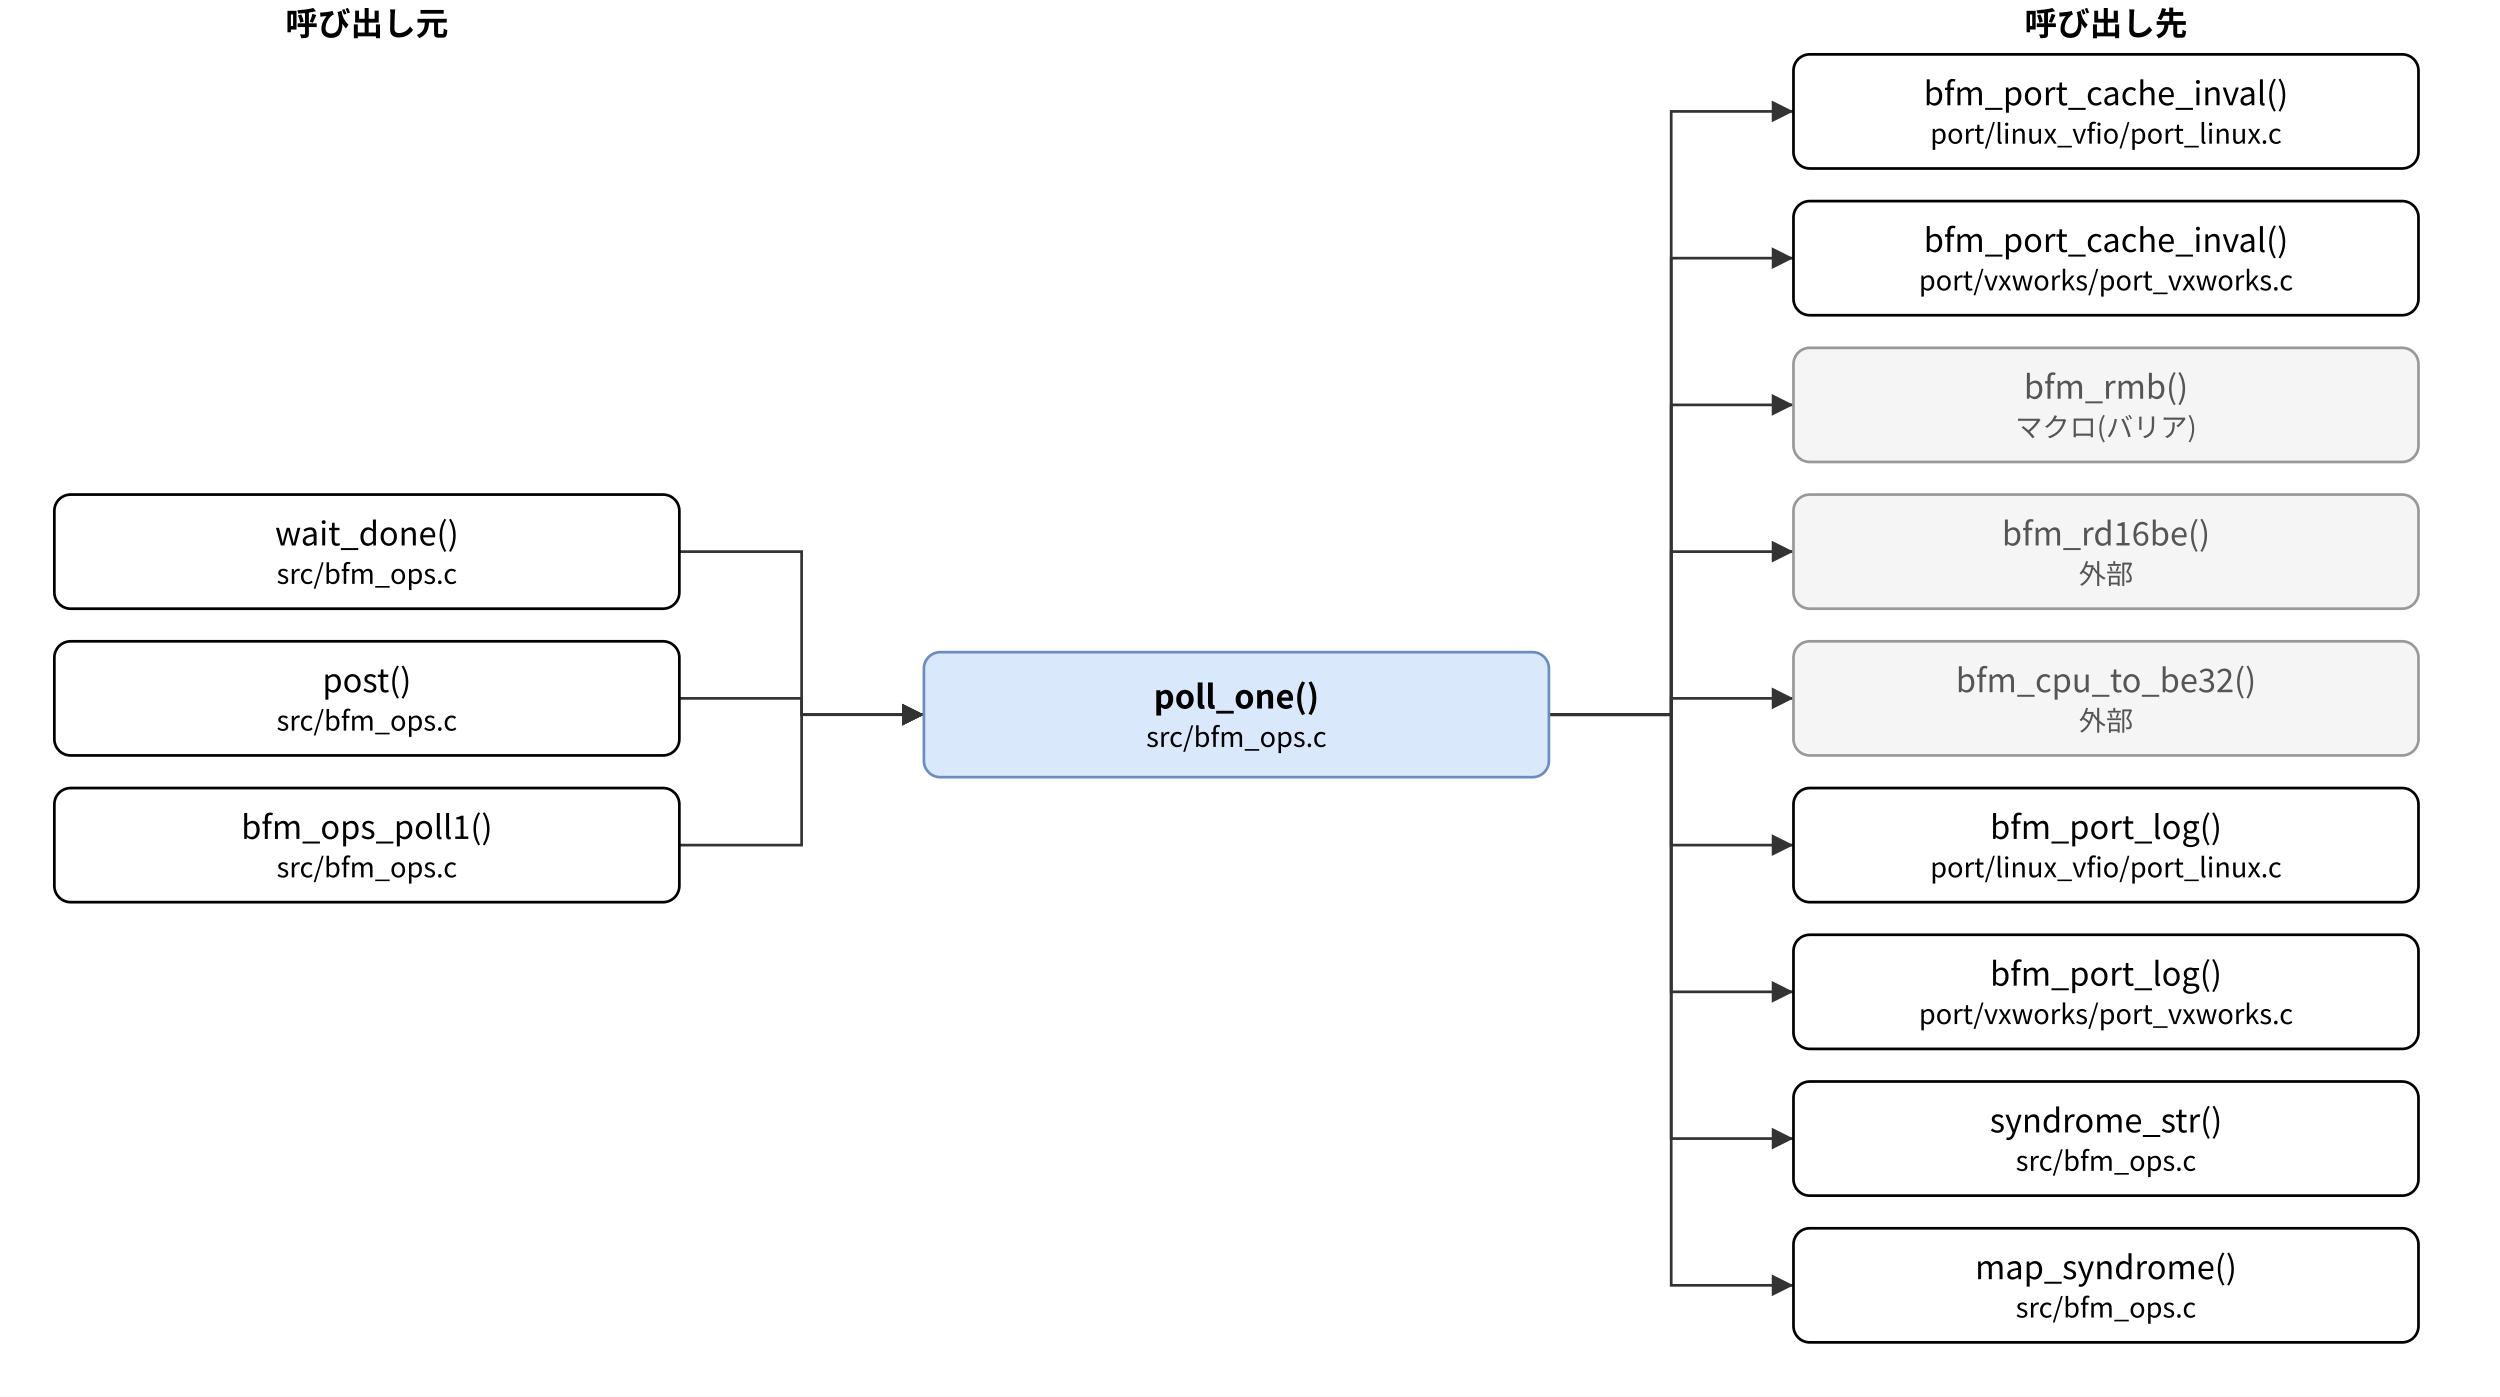
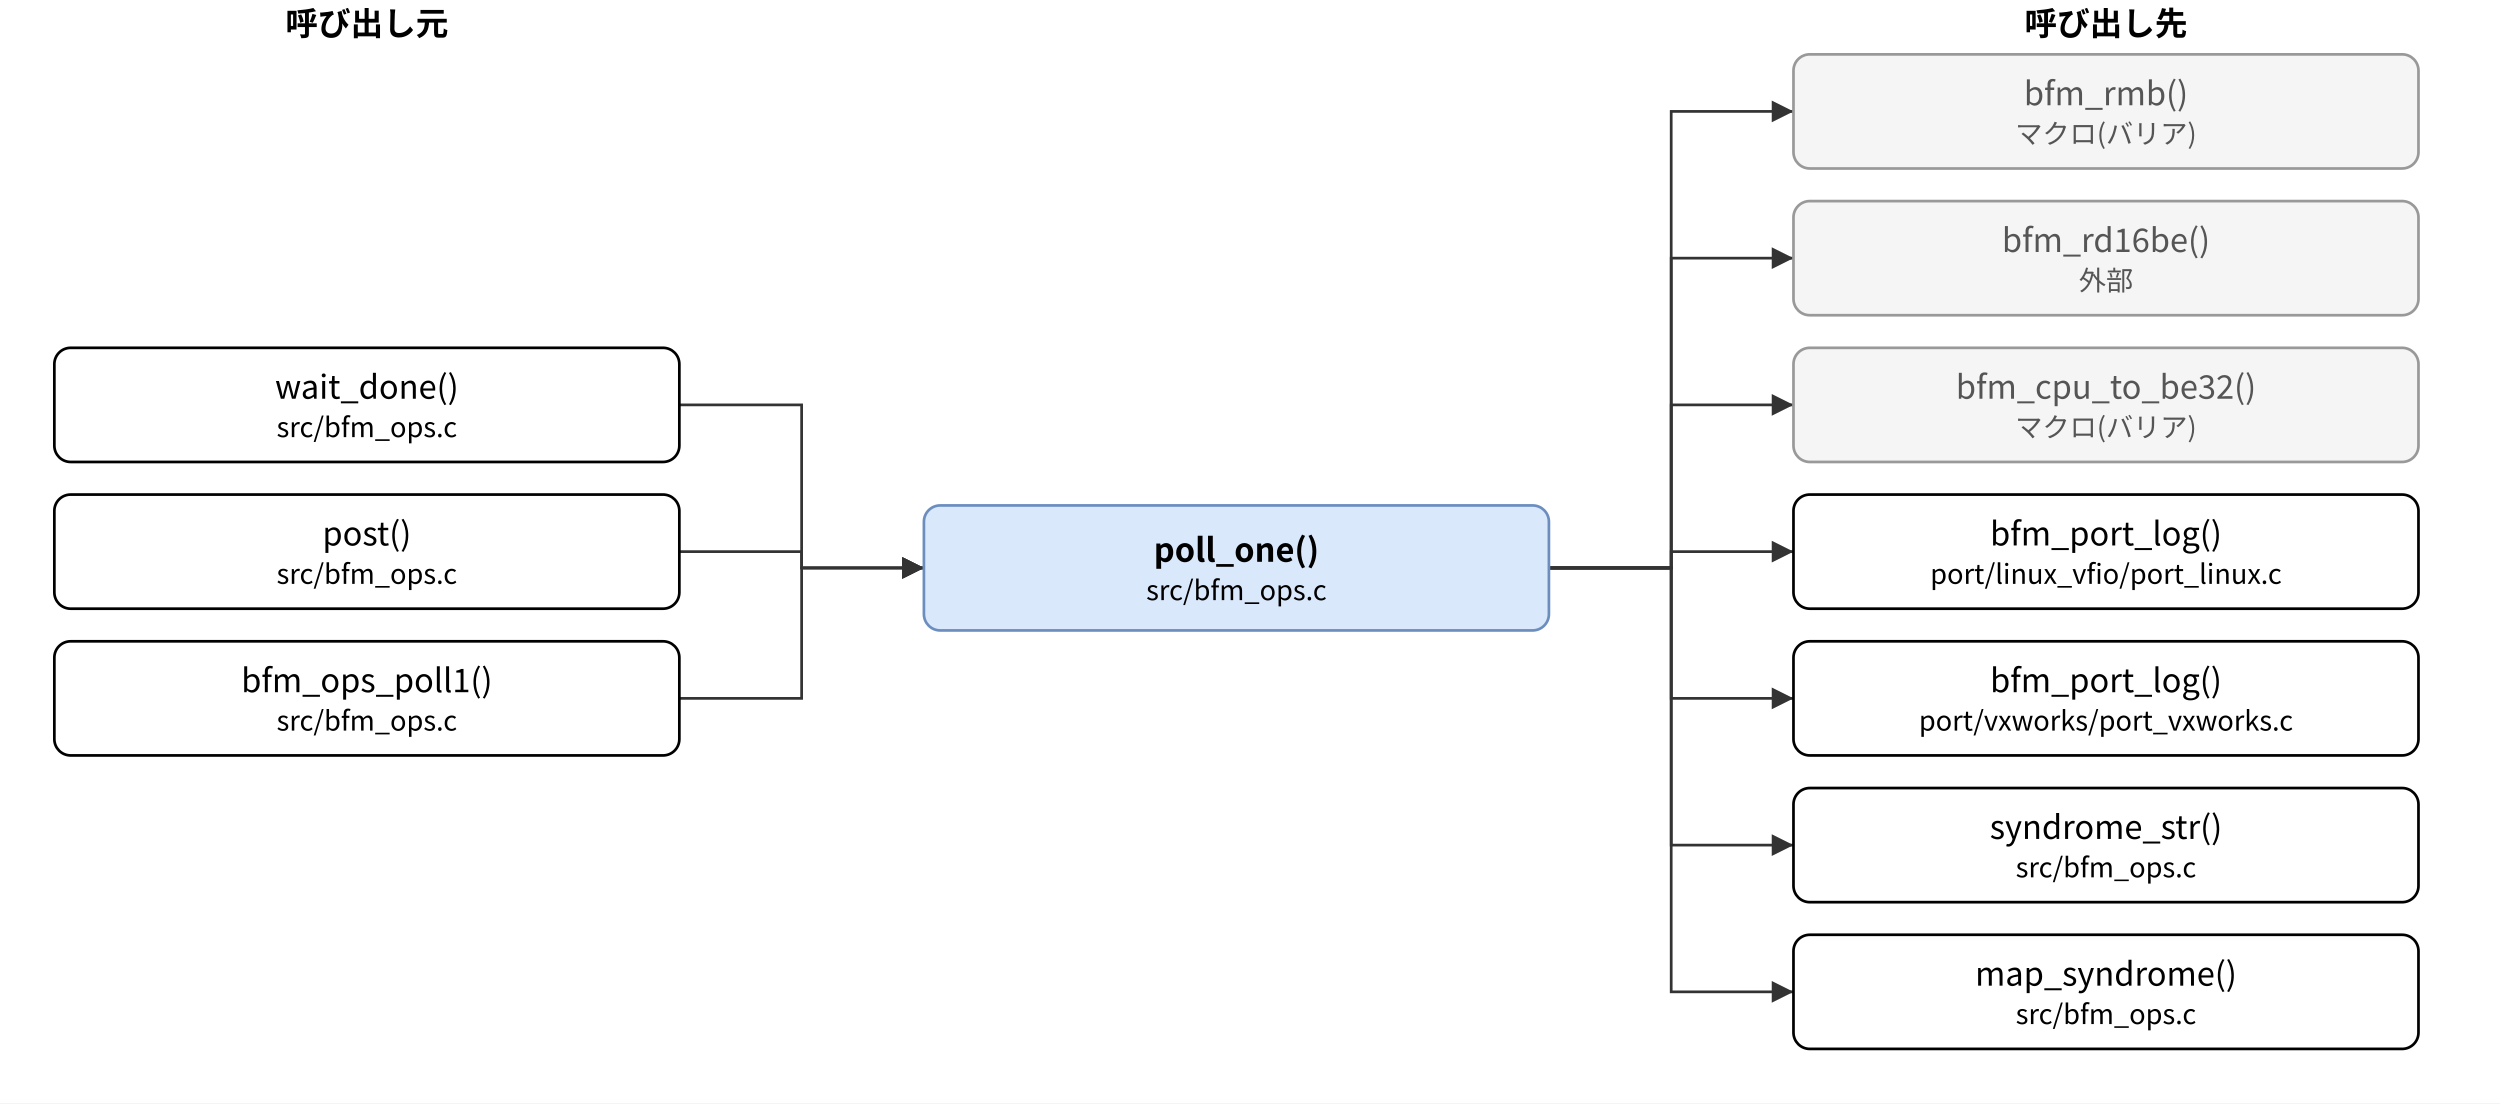
- <svg xmlns="http://www.w3.org/2000/svg" version="1.1" width="920" height="514" viewBox="0 0 920 514" font-family="Noto Sans CJK JP, Meiryo, sans-serif" content="&lt;mxfile host=&quot;bfmem-gen&quot; type=&quot;device&quot;&gt;&lt;diagram id=&quot;fd8b3433dbc958b896e2&quot; name=&quot;poll_one 関係&quot;&gt;&lt;mxGraphModel dx=&quot;800&quot; dy=&quot;600&quot; grid=&quot;0&quot; gridSize=&quot;10&quot; guides=&quot;1&quot; tooltips=&quot;1&quot; connect=&quot;1&quot; arrows=&quot;1&quot; fold=&quot;1&quot; page=&quot;0&quot; pageScale=&quot;1&quot; math=&quot;0&quot; shadow=&quot;0&quot;&gt;&lt;root&gt;&lt;mxCell id=&quot;0&quot;/&gt;&lt;mxCell id=&quot;1&quot; parent=&quot;0&quot;/&gt;&lt;mxCell id=&quot;c&quot; value=&quot;poll_one()&amp;lt;br&amp;gt;&amp;lt;font style=&amp;quot;font-size:10px&amp;quot;&amp;gt;src/bfm_ops.c&amp;lt;/font&amp;gt;&quot; style=&quot;rounded=1;whiteSpace=wrap;html=1;fillColor=#dae8fc;strokeColor=#6c8ebf;fontStyle=1;&quot; vertex=&quot;1&quot; parent=&quot;1&quot;&gt;&lt;mxGeometry x=&quot;340.0&quot; y=&quot;240.0&quot; width=&quot;230.0&quot; height=&quot;46.0&quot; as=&quot;geometry&quot;/&gt;&lt;/mxCell&gt;&lt;mxCell id=&quot;l0&quot; value=&quot;wait_done()&amp;lt;br&amp;gt;&amp;lt;font style=&amp;quot;font-size:10px&amp;quot;&amp;gt;src/bfm_ops.c&amp;lt;/font&amp;gt;&quot; style=&quot;rounded=1;whiteSpace=wrap;html=1;&quot; vertex=&quot;1&quot; parent=&quot;1&quot;&gt;&lt;mxGeometry x=&quot;20.0&quot; y=&quot;182.0&quot; width=&quot;230.0&quot; height=&quot;42.0&quot; as=&quot;geometry&quot;/&gt;&lt;/mxCell&gt;&lt;mxCell id=&quot;l1&quot; value=&quot;post()&amp;lt;br&amp;gt;&amp;lt;font style=&amp;quot;font-size:10px&amp;quot;&amp;gt;src/bfm_ops.c&amp;lt;/font&amp;gt;&quot; style=&quot;rounded=1;whiteSpace=wrap;html=1;&quot; vertex=&quot;1&quot; parent=&quot;1&quot;&gt;&lt;mxGeometry x=&quot;20.0&quot; y=&quot;236.0&quot; width=&quot;230.0&quot; height=&quot;42.0&quot; as=&quot;geometry&quot;/&gt;&lt;/mxCell&gt;&lt;mxCell id=&quot;l2&quot; value=&quot;bfm_ops_poll1()&amp;lt;br&amp;gt;&amp;lt;font style=&amp;quot;font-size:10px&amp;quot;&amp;gt;src/bfm_ops.c&amp;lt;/font&amp;gt;&quot; style=&quot;rounded=1;whiteSpace=wrap;html=1;&quot; vertex=&quot;1&quot; parent=&quot;1&quot;&gt;&lt;mxGeometry x=&quot;20.0&quot; y=&quot;290.0&quot; width=&quot;230.0&quot; height=&quot;42.0&quot; as=&quot;geometry&quot;/&gt;&lt;/mxCell&gt;&lt;mxCell id=&quot;r0&quot; value=&quot;bfm_port_cache_inval()&amp;lt;br&amp;gt;&amp;lt;font style=&amp;quot;font-size:10px&amp;quot;&amp;gt;port/linux_vfio/port_linux.c&amp;lt;/font&amp;gt;&quot; style=&quot;rounded=1;whiteSpace=wrap;html=1;&quot; vertex=&quot;1&quot; parent=&quot;1&quot;&gt;&lt;mxGeometry x=&quot;660.0&quot; y=&quot;20.0&quot; width=&quot;230.0&quot; height=&quot;42.0&quot; as=&quot;geometry&quot;/&gt;&lt;/mxCell&gt;&lt;mxCell id=&quot;r1&quot; value=&quot;bfm_port_cache_inval()&amp;lt;br&amp;gt;&amp;lt;font style=&amp;quot;font-size:10px&amp;quot;&amp;gt;port/vxworks/port_vxworks.c&amp;lt;/font&amp;gt;&quot; style=&quot;rounded=1;whiteSpace=wrap;html=1;&quot; vertex=&quot;1&quot; parent=&quot;1&quot;&gt;&lt;mxGeometry x=&quot;660.0&quot; y=&quot;74.0&quot; width=&quot;230.0&quot; height=&quot;42.0&quot; as=&quot;geometry&quot;/&gt;&lt;/mxCell&gt;&lt;mxCell id=&quot;r2&quot; value=&quot;bfm_rmb()&amp;lt;br&amp;gt;&amp;lt;font style=&amp;quot;font-size:10px&amp;quot;&amp;gt;マクロ(バリア)&amp;lt;/font&amp;gt;&quot; style=&quot;rounded=1;whiteSpace=wrap;html=1;fillColor=#f5f5f5;strokeColor=#999999;fontColor=#555555;&quot; vertex=&quot;1&quot; parent=&quot;1&quot;&gt;&lt;mxGeometry x=&quot;660.0&quot; y=&quot;128.0&quot; width=&quot;230.0&quot; height=&quot;42.0&quot; as=&quot;geometry&quot;/&gt;&lt;/mxCell&gt;&lt;mxCell id=&quot;r3&quot; value=&quot;bfm_rd16be()&amp;lt;br&amp;gt;&amp;lt;font style=&amp;quot;font-size:10px&amp;quot;&amp;gt;外部&amp;lt;/font&amp;gt;&quot; style=&quot;rounded=1;whiteSpace=wrap;html=1;fillColor=#f5f5f5;strokeColor=#999999;fontColor=#555555;&quot; vertex=&quot;1&quot; parent=&quot;1&quot;&gt;&lt;mxGeometry x=&quot;660.0&quot; y=&quot;182.0&quot; width=&quot;230.0&quot; height=&quot;42.0&quot; as=&quot;geometry&quot;/&gt;&lt;/mxCell&gt;&lt;mxCell id=&quot;r4&quot; value=&quot;bfm_cpu_to_be32()&amp;lt;br&amp;gt;&amp;lt;font style=&amp;quot;font-size:10px&amp;quot;&amp;gt;外部&amp;lt;/font&amp;gt;&quot; style=&quot;rounded=1;whiteSpace=wrap;html=1;fillColor=#f5f5f5;strokeColor=#999999;fontColor=#555555;&quot; vertex=&quot;1&quot; parent=&quot;1&quot;&gt;&lt;mxGeometry x=&quot;660.0&quot; y=&quot;236.0&quot; width=&quot;230.0&quot; height=&quot;42.0&quot; as=&quot;geometry&quot;/&gt;&lt;/mxCell&gt;&lt;mxCell id=&quot;r5&quot; value=&quot;bfm_port_log()&amp;lt;br&amp;gt;&amp;lt;font style=&amp;quot;font-size:10px&amp;quot;&amp;gt;port/linux_vfio/port_linux.c&amp;lt;/font&amp;gt;&quot; style=&quot;rounded=1;whiteSpace=wrap;html=1;&quot; vertex=&quot;1&quot; parent=&quot;1&quot;&gt;&lt;mxGeometry x=&quot;660.0&quot; y=&quot;290.0&quot; width=&quot;230.0&quot; height=&quot;42.0&quot; as=&quot;geometry&quot;/&gt;&lt;/mxCell&gt;&lt;mxCell id=&quot;r6&quot; value=&quot;bfm_port_log()&amp;lt;br&amp;gt;&amp;lt;font style=&amp;quot;font-size:10px&amp;quot;&amp;gt;port/vxworks/port_vxworks.c&amp;lt;/font&amp;gt;&quot; style=&quot;rounded=1;whiteSpace=wrap;html=1;&quot; vertex=&quot;1&quot; parent=&quot;1&quot;&gt;&lt;mxGeometry x=&quot;660.0&quot; y=&quot;344.0&quot; width=&quot;230.0&quot; height=&quot;42.0&quot; as=&quot;geometry&quot;/&gt;&lt;/mxCell&gt;&lt;mxCell id=&quot;r7&quot; value=&quot;syndrome_str()&amp;lt;br&amp;gt;&amp;lt;font style=&amp;quot;font-size:10px&amp;quot;&amp;gt;src/bfm_ops.c&amp;lt;/font&amp;gt;&quot; style=&quot;rounded=1;whiteSpace=wrap;html=1;&quot; vertex=&quot;1&quot; parent=&quot;1&quot;&gt;&lt;mxGeometry x=&quot;660.0&quot; y=&quot;398.0&quot; width=&quot;230.0&quot; height=&quot;42.0&quot; as=&quot;geometry&quot;/&gt;&lt;/mxCell&gt;&lt;mxCell id=&quot;r8&quot; value=&quot;map_syndrome()&amp;lt;br&amp;gt;&amp;lt;font style=&amp;quot;font-size:10px&amp;quot;&amp;gt;src/bfm_ops.c&amp;lt;/font&amp;gt;&quot; style=&quot;rounded=1;whiteSpace=wrap;html=1;&quot; vertex=&quot;1&quot; parent=&quot;1&quot;&gt;&lt;mxGeometry x=&quot;660.0&quot; y=&quot;452.0&quot; width=&quot;230.0&quot; height=&quot;42.0&quot; as=&quot;geometry&quot;/&gt;&lt;/mxCell&gt;&lt;mxCell id=&quot;e0&quot; value=&quot;&quot; style=&quot;edgeStyle=none;html=1;rounded=0;endArrow=block;endFill=1;exitX=1;exitY=0.5;exitDx=0;exitDy=0;exitPerimeter=0;entryX=0;entryY=0.5;entryDx=0;entryDy=0;entryPerimeter=0;&quot; edge=&quot;1&quot; parent=&quot;1&quot; source=&quot;l0&quot; target=&quot;c&quot;&gt;&lt;mxGeometry relative=&quot;1&quot; as=&quot;geometry&quot;&gt;&lt;Array as=&quot;points&quot;&gt;&lt;mxPoint x=&quot;295.0&quot; y=&quot;203.0&quot;/&gt;&lt;mxPoint x=&quot;295.0&quot; y=&quot;263.0&quot;/&gt;&lt;/Array&gt;&lt;/mxGeometry&gt;&lt;/mxCell&gt;&lt;mxCell id=&quot;e1&quot; value=&quot;&quot; style=&quot;edgeStyle=none;html=1;rounded=0;endArrow=block;endFill=1;exitX=1;exitY=0.5;exitDx=0;exitDy=0;exitPerimeter=0;entryX=0;entryY=0.5;entryDx=0;entryDy=0;entryPerimeter=0;&quot; edge=&quot;1&quot; parent=&quot;1&quot; source=&quot;l1&quot; target=&quot;c&quot;&gt;&lt;mxGeometry relative=&quot;1&quot; as=&quot;geometry&quot;&gt;&lt;Array as=&quot;points&quot;&gt;&lt;mxPoint x=&quot;295.0&quot; y=&quot;257.0&quot;/&gt;&lt;mxPoint x=&quot;295.0&quot; y=&quot;263.0&quot;/&gt;&lt;/Array&gt;&lt;/mxGeometry&gt;&lt;/mxCell&gt;&lt;mxCell id=&quot;e2&quot; value=&quot;&quot; style=&quot;edgeStyle=none;html=1;rounded=0;endArrow=block;endFill=1;exitX=1;exitY=0.5;exitDx=0;exitDy=0;exitPerimeter=0;entryX=0;entryY=0.5;entryDx=0;entryDy=0;entryPerimeter=0;&quot; edge=&quot;1&quot; parent=&quot;1&quot; source=&quot;l2&quot; target=&quot;c&quot;&gt;&lt;mxGeometry relative=&quot;1&quot; as=&quot;geometry&quot;&gt;&lt;Array as=&quot;points&quot;&gt;&lt;mxPoint x=&quot;295.0&quot; y=&quot;311.0&quot;/&gt;&lt;mxPoint x=&quot;295.0&quot; y=&quot;263.0&quot;/&gt;&lt;/Array&gt;&lt;/mxGeometry&gt;&lt;/mxCell&gt;&lt;mxCell id=&quot;e3&quot; value=&quot;&quot; style=&quot;edgeStyle=none;html=1;rounded=0;endArrow=block;endFill=1;exitX=1;exitY=0.5;exitDx=0;exitDy=0;exitPerimeter=0;entryX=0;entryY=0.5;entryDx=0;entryDy=0;entryPerimeter=0;&quot; edge=&quot;1&quot; parent=&quot;1&quot; source=&quot;c&quot; target=&quot;r0&quot;&gt;&lt;mxGeometry relative=&quot;1&quot; as=&quot;geometry&quot;&gt;&lt;Array as=&quot;points&quot;&gt;&lt;mxPoint x=&quot;615.0&quot; y=&quot;263.0&quot;/&gt;&lt;mxPoint x=&quot;615.0&quot; y=&quot;41.0&quot;/&gt;&lt;/Array&gt;&lt;/mxGeometry&gt;&lt;/mxCell&gt;&lt;mxCell id=&quot;e4&quot; value=&quot;&quot; style=&quot;edgeStyle=none;html=1;rounded=0;endArrow=block;endFill=1;exitX=1;exitY=0.5;exitDx=0;exitDy=0;exitPerimeter=0;entryX=0;entryY=0.5;entryDx=0;entryDy=0;entryPerimeter=0;&quot; edge=&quot;1&quot; parent=&quot;1&quot; source=&quot;c&quot; target=&quot;r1&quot;&gt;&lt;mxGeometry relative=&quot;1&quot; as=&quot;geometry&quot;&gt;&lt;Array as=&quot;points&quot;&gt;&lt;mxPoint x=&quot;615.0&quot; y=&quot;263.0&quot;/&gt;&lt;mxPoint x=&quot;615.0&quot; y=&quot;95.0&quot;/&gt;&lt;/Array&gt;&lt;/mxGeometry&gt;&lt;/mxCell&gt;&lt;mxCell id=&quot;e5&quot; value=&quot;&quot; style=&quot;edgeStyle=none;html=1;rounded=0;endArrow=block;endFill=1;exitX=1;exitY=0.5;exitDx=0;exitDy=0;exitPerimeter=0;entryX=0;entryY=0.5;entryDx=0;entryDy=0;entryPerimeter=0;&quot; edge=&quot;1&quot; parent=&quot;1&quot; source=&quot;c&quot; target=&quot;r2&quot;&gt;&lt;mxGeometry relative=&quot;1&quot; as=&quot;geometry&quot;&gt;&lt;Array as=&quot;points&quot;&gt;&lt;mxPoint x=&quot;615.0&quot; y=&quot;263.0&quot;/&gt;&lt;mxPoint x=&quot;615.0&quot; y=&quot;149.0&quot;/&gt;&lt;/Array&gt;&lt;/mxGeometry&gt;&lt;/mxCell&gt;&lt;mxCell id=&quot;e6&quot; value=&quot;&quot; style=&quot;edgeStyle=none;html=1;rounded=0;endArrow=block;endFill=1;exitX=1;exitY=0.5;exitDx=0;exitDy=0;exitPerimeter=0;entryX=0;entryY=0.5;entryDx=0;entryDy=0;entryPerimeter=0;&quot; edge=&quot;1&quot; parent=&quot;1&quot; source=&quot;c&quot; target=&quot;r3&quot;&gt;&lt;mxGeometry relative=&quot;1&quot; as=&quot;geometry&quot;&gt;&lt;Array as=&quot;points&quot;&gt;&lt;mxPoint x=&quot;615.0&quot; y=&quot;263.0&quot;/&gt;&lt;mxPoint x=&quot;615.0&quot; y=&quot;203.0&quot;/&gt;&lt;/Array&gt;&lt;/mxGeometry&gt;&lt;/mxCell&gt;&lt;mxCell id=&quot;e7&quot; value=&quot;&quot; style=&quot;edgeStyle=none;html=1;rounded=0;endArrow=block;endFill=1;exitX=1;exitY=0.5;exitDx=0;exitDy=0;exitPerimeter=0;entryX=0;entryY=0.5;entryDx=0;entryDy=0;entryPerimeter=0;&quot; edge=&quot;1&quot; parent=&quot;1&quot; source=&quot;c&quot; target=&quot;r4&quot;&gt;&lt;mxGeometry relative=&quot;1&quot; as=&quot;geometry&quot;&gt;&lt;Array as=&quot;points&quot;&gt;&lt;mxPoint x=&quot;615.0&quot; y=&quot;263.0&quot;/&gt;&lt;mxPoint x=&quot;615.0&quot; y=&quot;257.0&quot;/&gt;&lt;/Array&gt;&lt;/mxGeometry&gt;&lt;/mxCell&gt;&lt;mxCell id=&quot;e8&quot; value=&quot;&quot; style=&quot;edgeStyle=none;html=1;rounded=0;endArrow=block;endFill=1;exitX=1;exitY=0.5;exitDx=0;exitDy=0;exitPerimeter=0;entryX=0;entryY=0.5;entryDx=0;entryDy=0;entryPerimeter=0;&quot; edge=&quot;1&quot; parent=&quot;1&quot; source=&quot;c&quot; target=&quot;r5&quot;&gt;&lt;mxGeometry relative=&quot;1&quot; as=&quot;geometry&quot;&gt;&lt;Array as=&quot;points&quot;&gt;&lt;mxPoint x=&quot;615.0&quot; y=&quot;263.0&quot;/&gt;&lt;mxPoint x=&quot;615.0&quot; y=&quot;311.0&quot;/&gt;&lt;/Array&gt;&lt;/mxGeometry&gt;&lt;/mxCell&gt;&lt;mxCell id=&quot;e9&quot; value=&quot;&quot; style=&quot;edgeStyle=none;html=1;rounded=0;endArrow=block;endFill=1;exitX=1;exitY=0.5;exitDx=0;exitDy=0;exitPerimeter=0;entryX=0;entryY=0.5;entryDx=0;entryDy=0;entryPerimeter=0;&quot; edge=&quot;1&quot; parent=&quot;1&quot; source=&quot;c&quot; target=&quot;r6&quot;&gt;&lt;mxGeometry relative=&quot;1&quot; as=&quot;geometry&quot;&gt;&lt;Array as=&quot;points&quot;&gt;&lt;mxPoint x=&quot;615.0&quot; y=&quot;263.0&quot;/&gt;&lt;mxPoint x=&quot;615.0&quot; y=&quot;365.0&quot;/&gt;&lt;/Array&gt;&lt;/mxGeometry&gt;&lt;/mxCell&gt;&lt;mxCell id=&quot;e10&quot; value=&quot;&quot; style=&quot;edgeStyle=none;html=1;rounded=0;endArrow=block;endFill=1;exitX=1;exitY=0.5;exitDx=0;exitDy=0;exitPerimeter=0;entryX=0;entryY=0.5;entryDx=0;entryDy=0;entryPerimeter=0;&quot; edge=&quot;1&quot; parent=&quot;1&quot; source=&quot;c&quot; target=&quot;r7&quot;&gt;&lt;mxGeometry relative=&quot;1&quot; as=&quot;geometry&quot;&gt;&lt;Array as=&quot;points&quot;&gt;&lt;mxPoint x=&quot;615.0&quot; y=&quot;263.0&quot;/&gt;&lt;mxPoint x=&quot;615.0&quot; y=&quot;419.0&quot;/&gt;&lt;/Array&gt;&lt;/mxGeometry&gt;&lt;/mxCell&gt;&lt;mxCell id=&quot;e11&quot; value=&quot;&quot; style=&quot;edgeStyle=none;html=1;rounded=0;endArrow=block;endFill=1;exitX=1;exitY=0.5;exitDx=0;exitDy=0;exitPerimeter=0;entryX=0;entryY=0.5;entryDx=0;entryDy=0;entryPerimeter=0;&quot; edge=&quot;1&quot; parent=&quot;1&quot; source=&quot;c&quot; target=&quot;r8&quot;&gt;&lt;mxGeometry relative=&quot;1&quot; as=&quot;geometry&quot;&gt;&lt;Array as=&quot;points&quot;&gt;&lt;mxPoint x=&quot;615.0&quot; y=&quot;263.0&quot;/&gt;&lt;mxPoint x=&quot;615.0&quot; y=&quot;473.0&quot;/&gt;&lt;/Array&gt;&lt;/mxGeometry&gt;&lt;/mxCell&gt;&lt;mxCell id=&quot;h0&quot; value=&quot;呼び出し元&quot; style=&quot;text;html=1;align=center;fontStyle=1;&quot; vertex=&quot;1&quot; parent=&quot;1&quot;&gt;&lt;mxGeometry x=&quot;55.0&quot; y=&quot;0&quot; width=&quot;160&quot; height=&quot;18&quot; as=&quot;geometry&quot;/&gt;&lt;/mxCell&gt;&lt;mxCell id=&quot;h1&quot; value=&quot;呼び出し先&quot; style=&quot;text;html=1;align=center;fontStyle=1;&quot; vertex=&quot;1&quot; parent=&quot;1&quot;&gt;&lt;mxGeometry x=&quot;695.0&quot; y=&quot;0&quot; width=&quot;160&quot; height=&quot;18&quot; as=&quot;geometry&quot;/&gt;&lt;/mxCell&gt;&lt;/root&gt;&lt;/mxGraphModel&gt;&lt;/diagram&gt;&lt;/mxfile&gt;">
+ <svg xmlns="http://www.w3.org/2000/svg" version="1.1" width="920" height="406" viewBox="0 0 920 406" font-family="Noto Sans CJK JP, Meiryo, sans-serif" content="&lt;mxfile host=&quot;bfmem-gen&quot; type=&quot;device&quot;&gt;&lt;diagram id=&quot;fd8b3433dbc958b896e2&quot; name=&quot;poll_one 関係&quot;&gt;&lt;mxGraphModel dx=&quot;800&quot; dy=&quot;600&quot; grid=&quot;0&quot; gridSize=&quot;10&quot; guides=&quot;1&quot; tooltips=&quot;1&quot; connect=&quot;1&quot; arrows=&quot;1&quot; fold=&quot;1&quot; page=&quot;0&quot; pageScale=&quot;1&quot; math=&quot;0&quot; shadow=&quot;0&quot;&gt;&lt;root&gt;&lt;mxCell id=&quot;0&quot;/&gt;&lt;mxCell id=&quot;1&quot; parent=&quot;0&quot;/&gt;&lt;mxCell id=&quot;c&quot; value=&quot;poll_one()&amp;lt;br&amp;gt;&amp;lt;font style=&amp;quot;font-size:10px&amp;quot;&amp;gt;src/bfm_ops.c&amp;lt;/font&amp;gt;&quot; style=&quot;rounded=1;whiteSpace=wrap;html=1;fillColor=#dae8fc;strokeColor=#6c8ebf;fontStyle=1;&quot; vertex=&quot;1&quot; parent=&quot;1&quot;&gt;&lt;mxGeometry x=&quot;340.0&quot; y=&quot;186.0&quot; width=&quot;230.0&quot; height=&quot;46.0&quot; as=&quot;geometry&quot;/&gt;&lt;/mxCell&gt;&lt;mxCell id=&quot;l0&quot; value=&quot;wait_done()&amp;lt;br&amp;gt;&amp;lt;font style=&amp;quot;font-size:10px&amp;quot;&amp;gt;src/bfm_ops.c&amp;lt;/font&amp;gt;&quot; style=&quot;rounded=1;whiteSpace=wrap;html=1;&quot; vertex=&quot;1&quot; parent=&quot;1&quot;&gt;&lt;mxGeometry x=&quot;20.0&quot; y=&quot;128.0&quot; width=&quot;230.0&quot; height=&quot;42.0&quot; as=&quot;geometry&quot;/&gt;&lt;/mxCell&gt;&lt;mxCell id=&quot;l1&quot; value=&quot;post()&amp;lt;br&amp;gt;&amp;lt;font style=&amp;quot;font-size:10px&amp;quot;&amp;gt;src/bfm_ops.c&amp;lt;/font&amp;gt;&quot; style=&quot;rounded=1;whiteSpace=wrap;html=1;&quot; vertex=&quot;1&quot; parent=&quot;1&quot;&gt;&lt;mxGeometry x=&quot;20.0&quot; y=&quot;182.0&quot; width=&quot;230.0&quot; height=&quot;42.0&quot; as=&quot;geometry&quot;/&gt;&lt;/mxCell&gt;&lt;mxCell id=&quot;l2&quot; value=&quot;bfm_ops_poll1()&amp;lt;br&amp;gt;&amp;lt;font style=&amp;quot;font-size:10px&amp;quot;&amp;gt;src/bfm_ops.c&amp;lt;/font&amp;gt;&quot; style=&quot;rounded=1;whiteSpace=wrap;html=1;&quot; vertex=&quot;1&quot; parent=&quot;1&quot;&gt;&lt;mxGeometry x=&quot;20.0&quot; y=&quot;236.0&quot; width=&quot;230.0&quot; height=&quot;42.0&quot; as=&quot;geometry&quot;/&gt;&lt;/mxCell&gt;&lt;mxCell id=&quot;r0&quot; value=&quot;bfm_rmb()&amp;lt;br&amp;gt;&amp;lt;font style=&amp;quot;font-size:10px&amp;quot;&amp;gt;マクロ(バリア)&amp;lt;/font&amp;gt;&quot; style=&quot;rounded=1;whiteSpace=wrap;html=1;fillColor=#f5f5f5;strokeColor=#999999;fontColor=#555555;&quot; vertex=&quot;1&quot; parent=&quot;1&quot;&gt;&lt;mxGeometry x=&quot;660.0&quot; y=&quot;20.0&quot; width=&quot;230.0&quot; height=&quot;42.0&quot; as=&quot;geometry&quot;/&gt;&lt;/mxCell&gt;&lt;mxCell id=&quot;r1&quot; value=&quot;bfm_rd16be()&amp;lt;br&amp;gt;&amp;lt;font style=&amp;quot;font-size:10px&amp;quot;&amp;gt;外部&amp;lt;/font&amp;gt;&quot; style=&quot;rounded=1;whiteSpace=wrap;html=1;fillColor=#f5f5f5;strokeColor=#999999;fontColor=#555555;&quot; vertex=&quot;1&quot; parent=&quot;1&quot;&gt;&lt;mxGeometry x=&quot;660.0&quot; y=&quot;74.0&quot; width=&quot;230.0&quot; height=&quot;42.0&quot; as=&quot;geometry&quot;/&gt;&lt;/mxCell&gt;&lt;mxCell id=&quot;r2&quot; value=&quot;bfm_cpu_to_be32()&amp;lt;br&amp;gt;&amp;lt;font style=&amp;quot;font-size:10px&amp;quot;&amp;gt;マクロ(バリア)&amp;lt;/font&amp;gt;&quot; style=&quot;rounded=1;whiteSpace=wrap;html=1;fillColor=#f5f5f5;strokeColor=#999999;fontColor=#555555;&quot; vertex=&quot;1&quot; parent=&quot;1&quot;&gt;&lt;mxGeometry x=&quot;660.0&quot; y=&quot;128.0&quot; width=&quot;230.0&quot; height=&quot;42.0&quot; as=&quot;geometry&quot;/&gt;&lt;/mxCell&gt;&lt;mxCell id=&quot;r3&quot; value=&quot;bfm_port_log()&amp;lt;br&amp;gt;&amp;lt;font style=&amp;quot;font-size:10px&amp;quot;&amp;gt;port/linux_vfio/port_linux.c&amp;lt;/font&amp;gt;&quot; style=&quot;rounded=1;whiteSpace=wrap;html=1;&quot; vertex=&quot;1&quot; parent=&quot;1&quot;&gt;&lt;mxGeometry x=&quot;660.0&quot; y=&quot;182.0&quot; width=&quot;230.0&quot; height=&quot;42.0&quot; as=&quot;geometry&quot;/&gt;&lt;/mxCell&gt;&lt;mxCell id=&quot;r4&quot; value=&quot;bfm_port_log()&amp;lt;br&amp;gt;&amp;lt;font style=&amp;quot;font-size:10px&amp;quot;&amp;gt;port/vxworks/port_vxworks.c&amp;lt;/font&amp;gt;&quot; style=&quot;rounded=1;whiteSpace=wrap;html=1;&quot; vertex=&quot;1&quot; parent=&quot;1&quot;&gt;&lt;mxGeometry x=&quot;660.0&quot; y=&quot;236.0&quot; width=&quot;230.0&quot; height=&quot;42.0&quot; as=&quot;geometry&quot;/&gt;&lt;/mxCell&gt;&lt;mxCell id=&quot;r5&quot; value=&quot;syndrome_str()&amp;lt;br&amp;gt;&amp;lt;font style=&amp;quot;font-size:10px&amp;quot;&amp;gt;src/bfm_ops.c&amp;lt;/font&amp;gt;&quot; style=&quot;rounded=1;whiteSpace=wrap;html=1;&quot; vertex=&quot;1&quot; parent=&quot;1&quot;&gt;&lt;mxGeometry x=&quot;660.0&quot; y=&quot;290.0&quot; width=&quot;230.0&quot; height=&quot;42.0&quot; as=&quot;geometry&quot;/&gt;&lt;/mxCell&gt;&lt;mxCell id=&quot;r6&quot; value=&quot;map_syndrome()&amp;lt;br&amp;gt;&amp;lt;font style=&amp;quot;font-size:10px&amp;quot;&amp;gt;src/bfm_ops.c&amp;lt;/font&amp;gt;&quot; style=&quot;rounded=1;whiteSpace=wrap;html=1;&quot; vertex=&quot;1&quot; parent=&quot;1&quot;&gt;&lt;mxGeometry x=&quot;660.0&quot; y=&quot;344.0&quot; width=&quot;230.0&quot; height=&quot;42.0&quot; as=&quot;geometry&quot;/&gt;&lt;/mxCell&gt;&lt;mxCell id=&quot;e0&quot; value=&quot;&quot; style=&quot;edgeStyle=none;html=1;rounded=0;endArrow=block;endFill=1;exitX=1;exitY=0.5;exitDx=0;exitDy=0;exitPerimeter=0;entryX=0;entryY=0.5;entryDx=0;entryDy=0;entryPerimeter=0;&quot; edge=&quot;1&quot; parent=&quot;1&quot; source=&quot;l0&quot; target=&quot;c&quot;&gt;&lt;mxGeometry relative=&quot;1&quot; as=&quot;geometry&quot;&gt;&lt;Array as=&quot;points&quot;&gt;&lt;mxPoint x=&quot;295.0&quot; y=&quot;149.0&quot;/&gt;&lt;mxPoint x=&quot;295.0&quot; y=&quot;209.0&quot;/&gt;&lt;/Array&gt;&lt;/mxGeometry&gt;&lt;/mxCell&gt;&lt;mxCell id=&quot;e1&quot; value=&quot;&quot; style=&quot;edgeStyle=none;html=1;rounded=0;endArrow=block;endFill=1;exitX=1;exitY=0.5;exitDx=0;exitDy=0;exitPerimeter=0;entryX=0;entryY=0.5;entryDx=0;entryDy=0;entryPerimeter=0;&quot; edge=&quot;1&quot; parent=&quot;1&quot; source=&quot;l1&quot; target=&quot;c&quot;&gt;&lt;mxGeometry relative=&quot;1&quot; as=&quot;geometry&quot;&gt;&lt;Array as=&quot;points&quot;&gt;&lt;mxPoint x=&quot;295.0&quot; y=&quot;203.0&quot;/&gt;&lt;mxPoint x=&quot;295.0&quot; y=&quot;209.0&quot;/&gt;&lt;/Array&gt;&lt;/mxGeometry&gt;&lt;/mxCell&gt;&lt;mxCell id=&quot;e2&quot; value=&quot;&quot; style=&quot;edgeStyle=none;html=1;rounded=0;endArrow=block;endFill=1;exitX=1;exitY=0.5;exitDx=0;exitDy=0;exitPerimeter=0;entryX=0;entryY=0.5;entryDx=0;entryDy=0;entryPerimeter=0;&quot; edge=&quot;1&quot; parent=&quot;1&quot; source=&quot;l2&quot; target=&quot;c&quot;&gt;&lt;mxGeometry relative=&quot;1&quot; as=&quot;geometry&quot;&gt;&lt;Array as=&quot;points&quot;&gt;&lt;mxPoint x=&quot;295.0&quot; y=&quot;257.0&quot;/&gt;&lt;mxPoint x=&quot;295.0&quot; y=&quot;209.0&quot;/&gt;&lt;/Array&gt;&lt;/mxGeometry&gt;&lt;/mxCell&gt;&lt;mxCell id=&quot;e3&quot; value=&quot;&quot; style=&quot;edgeStyle=none;html=1;rounded=0;endArrow=block;endFill=1;exitX=1;exitY=0.5;exitDx=0;exitDy=0;exitPerimeter=0;entryX=0;entryY=0.5;entryDx=0;entryDy=0;entryPerimeter=0;&quot; edge=&quot;1&quot; parent=&quot;1&quot; source=&quot;c&quot; target=&quot;r0&quot;&gt;&lt;mxGeometry relative=&quot;1&quot; as=&quot;geometry&quot;&gt;&lt;Array as=&quot;points&quot;&gt;&lt;mxPoint x=&quot;615.0&quot; y=&quot;209.0&quot;/&gt;&lt;mxPoint x=&quot;615.0&quot; y=&quot;41.0&quot;/&gt;&lt;/Array&gt;&lt;/mxGeometry&gt;&lt;/mxCell&gt;&lt;mxCell id=&quot;e4&quot; value=&quot;&quot; style=&quot;edgeStyle=none;html=1;rounded=0;endArrow=block;endFill=1;exitX=1;exitY=0.5;exitDx=0;exitDy=0;exitPerimeter=0;entryX=0;entryY=0.5;entryDx=0;entryDy=0;entryPerimeter=0;&quot; edge=&quot;1&quot; parent=&quot;1&quot; source=&quot;c&quot; target=&quot;r1&quot;&gt;&lt;mxGeometry relative=&quot;1&quot; as=&quot;geometry&quot;&gt;&lt;Array as=&quot;points&quot;&gt;&lt;mxPoint x=&quot;615.0&quot; y=&quot;209.0&quot;/&gt;&lt;mxPoint x=&quot;615.0&quot; y=&quot;95.0&quot;/&gt;&lt;/Array&gt;&lt;/mxGeometry&gt;&lt;/mxCell&gt;&lt;mxCell id=&quot;e5&quot; value=&quot;&quot; style=&quot;edgeStyle=none;html=1;rounded=0;endArrow=block;endFill=1;exitX=1;exitY=0.5;exitDx=0;exitDy=0;exitPerimeter=0;entryX=0;entryY=0.5;entryDx=0;entryDy=0;entryPerimeter=0;&quot; edge=&quot;1&quot; parent=&quot;1&quot; source=&quot;c&quot; target=&quot;r2&quot;&gt;&lt;mxGeometry relative=&quot;1&quot; as=&quot;geometry&quot;&gt;&lt;Array as=&quot;points&quot;&gt;&lt;mxPoint x=&quot;615.0&quot; y=&quot;209.0&quot;/&gt;&lt;mxPoint x=&quot;615.0&quot; y=&quot;149.0&quot;/&gt;&lt;/Array&gt;&lt;/mxGeometry&gt;&lt;/mxCell&gt;&lt;mxCell id=&quot;e6&quot; value=&quot;&quot; style=&quot;edgeStyle=none;html=1;rounded=0;endArrow=block;endFill=1;exitX=1;exitY=0.5;exitDx=0;exitDy=0;exitPerimeter=0;entryX=0;entryY=0.5;entryDx=0;entryDy=0;entryPerimeter=0;&quot; edge=&quot;1&quot; parent=&quot;1&quot; source=&quot;c&quot; target=&quot;r3&quot;&gt;&lt;mxGeometry relative=&quot;1&quot; as=&quot;geometry&quot;&gt;&lt;Array as=&quot;points&quot;&gt;&lt;mxPoint x=&quot;615.0&quot; y=&quot;209.0&quot;/&gt;&lt;mxPoint x=&quot;615.0&quot; y=&quot;203.0&quot;/&gt;&lt;/Array&gt;&lt;/mxGeometry&gt;&lt;/mxCell&gt;&lt;mxCell id=&quot;e7&quot; value=&quot;&quot; style=&quot;edgeStyle=none;html=1;rounded=0;endArrow=block;endFill=1;exitX=1;exitY=0.5;exitDx=0;exitDy=0;exitPerimeter=0;entryX=0;entryY=0.5;entryDx=0;entryDy=0;entryPerimeter=0;&quot; edge=&quot;1&quot; parent=&quot;1&quot; source=&quot;c&quot; target=&quot;r4&quot;&gt;&lt;mxGeometry relative=&quot;1&quot; as=&quot;geometry&quot;&gt;&lt;Array as=&quot;points&quot;&gt;&lt;mxPoint x=&quot;615.0&quot; y=&quot;209.0&quot;/&gt;&lt;mxPoint x=&quot;615.0&quot; y=&quot;257.0&quot;/&gt;&lt;/Array&gt;&lt;/mxGeometry&gt;&lt;/mxCell&gt;&lt;mxCell id=&quot;e8&quot; value=&quot;&quot; style=&quot;edgeStyle=none;html=1;rounded=0;endArrow=block;endFill=1;exitX=1;exitY=0.5;exitDx=0;exitDy=0;exitPerimeter=0;entryX=0;entryY=0.5;entryDx=0;entryDy=0;entryPerimeter=0;&quot; edge=&quot;1&quot; parent=&quot;1&quot; source=&quot;c&quot; target=&quot;r5&quot;&gt;&lt;mxGeometry relative=&quot;1&quot; as=&quot;geometry&quot;&gt;&lt;Array as=&quot;points&quot;&gt;&lt;mxPoint x=&quot;615.0&quot; y=&quot;209.0&quot;/&gt;&lt;mxPoint x=&quot;615.0&quot; y=&quot;311.0&quot;/&gt;&lt;/Array&gt;&lt;/mxGeometry&gt;&lt;/mxCell&gt;&lt;mxCell id=&quot;e9&quot; value=&quot;&quot; style=&quot;edgeStyle=none;html=1;rounded=0;endArrow=block;endFill=1;exitX=1;exitY=0.5;exitDx=0;exitDy=0;exitPerimeter=0;entryX=0;entryY=0.5;entryDx=0;entryDy=0;entryPerimeter=0;&quot; edge=&quot;1&quot; parent=&quot;1&quot; source=&quot;c&quot; target=&quot;r6&quot;&gt;&lt;mxGeometry relative=&quot;1&quot; as=&quot;geometry&quot;&gt;&lt;Array as=&quot;points&quot;&gt;&lt;mxPoint x=&quot;615.0&quot; y=&quot;209.0&quot;/&gt;&lt;mxPoint x=&quot;615.0&quot; y=&quot;365.0&quot;/&gt;&lt;/Array&gt;&lt;/mxGeometry&gt;&lt;/mxCell&gt;&lt;mxCell id=&quot;h0&quot; value=&quot;呼び出し元&quot; style=&quot;text;html=1;align=center;fontStyle=1;&quot; vertex=&quot;1&quot; parent=&quot;1&quot;&gt;&lt;mxGeometry x=&quot;55.0&quot; y=&quot;0&quot; width=&quot;160&quot; height=&quot;18&quot; as=&quot;geometry&quot;/&gt;&lt;/mxCell&gt;&lt;mxCell id=&quot;h1&quot; value=&quot;呼び出し先&quot; style=&quot;text;html=1;align=center;fontStyle=1;&quot; vertex=&quot;1&quot; parent=&quot;1&quot;&gt;&lt;mxGeometry x=&quot;695.0&quot; y=&quot;0&quot; width=&quot;160&quot; height=&quot;18&quot; as=&quot;geometry&quot;/&gt;&lt;/mxCell&gt;&lt;/root&gt;&lt;/mxGraphModel&gt;&lt;/diagram&gt;&lt;/mxfile&gt;">
  <defs>
    <marker id="a" viewBox="0 0 10 10" refX="10" refY="5" markerWidth="8" markerHeight="8" orient="auto-start-reverse">
      <path d="M0,0 L10,5 L0,10 z" fill="#333333" />
    </marker>
  </defs>
-   <rect x="0" y="0" width="920" height="514" fill="#ffffff" />
+   <rect x="0" y="0" width="920" height="406" fill="#ffffff" />
  <text x="135.0" y="13" font-size="12" font-weight="bold" text-anchor="middle">呼び出し元</text>
  <text x="775.0" y="13" font-size="12" font-weight="bold" text-anchor="middle">呼び出し先</text>
-   <polyline points="250.0,203.0 295.0,203.0 295.0,263.0 340.0,263.0" fill="none" stroke="#333333" marker-end="url(#a)" />
-   <polyline points="250.0,257.0 295.0,257.0 295.0,263.0 340.0,263.0" fill="none" stroke="#333333" marker-end="url(#a)" />
-   <polyline points="250.0,311.0 295.0,311.0 295.0,263.0 340.0,263.0" fill="none" stroke="#333333" marker-end="url(#a)" />
-   <polyline points="570.0,263.0 615.0,263.0 615.0,41.0 660.0,41.0" fill="none" stroke="#333333" marker-end="url(#a)" />
-   <polyline points="570.0,263.0 615.0,263.0 615.0,95.0 660.0,95.0" fill="none" stroke="#333333" marker-end="url(#a)" />
-   <polyline points="570.0,263.0 615.0,263.0 615.0,149.0 660.0,149.0" fill="none" stroke="#333333" marker-end="url(#a)" />
-   <polyline points="570.0,263.0 615.0,263.0 615.0,203.0 660.0,203.0" fill="none" stroke="#333333" marker-end="url(#a)" />
-   <polyline points="570.0,263.0 615.0,263.0 615.0,257.0 660.0,257.0" fill="none" stroke="#333333" marker-end="url(#a)" />
-   <polyline points="570.0,263.0 615.0,263.0 615.0,311.0 660.0,311.0" fill="none" stroke="#333333" marker-end="url(#a)" />
-   <polyline points="570.0,263.0 615.0,263.0 615.0,365.0 660.0,365.0" fill="none" stroke="#333333" marker-end="url(#a)" />
-   <polyline points="570.0,263.0 615.0,263.0 615.0,419.0 660.0,419.0" fill="none" stroke="#333333" marker-end="url(#a)" />
-   <polyline points="570.0,263.0 615.0,263.0 615.0,473.0 660.0,473.0" fill="none" stroke="#333333" marker-end="url(#a)" />
-   <rect x="340.0" y="240.0" width="230.0" height="46.0" rx="6" fill="#dae8fc" stroke="#6c8ebf" />
-   <text x="455.0" y="255.5" font-size="12" text-anchor="middle" dominant-baseline="central" fill="#000000" font-weight="bold">poll_one()</text>
-   <text x="455.0" y="270.5" font-size="10" text-anchor="middle" dominant-baseline="central" fill="#000000">src/bfm_ops.c</text>
+   <polyline points="250.0,149.0 295.0,149.0 295.0,209.0 340.0,209.0" fill="none" stroke="#333333" marker-end="url(#a)" />
+   <polyline points="250.0,203.0 295.0,203.0 295.0,209.0 340.0,209.0" fill="none" stroke="#333333" marker-end="url(#a)" />
+   <polyline points="250.0,257.0 295.0,257.0 295.0,209.0 340.0,209.0" fill="none" stroke="#333333" marker-end="url(#a)" />
+   <polyline points="570.0,209.0 615.0,209.0 615.0,41.0 660.0,41.0" fill="none" stroke="#333333" marker-end="url(#a)" />
+   <polyline points="570.0,209.0 615.0,209.0 615.0,95.0 660.0,95.0" fill="none" stroke="#333333" marker-end="url(#a)" />
+   <polyline points="570.0,209.0 615.0,209.0 615.0,149.0 660.0,149.0" fill="none" stroke="#333333" marker-end="url(#a)" />
+   <polyline points="570.0,209.0 615.0,209.0 615.0,203.0 660.0,203.0" fill="none" stroke="#333333" marker-end="url(#a)" />
+   <polyline points="570.0,209.0 615.0,209.0 615.0,257.0 660.0,257.0" fill="none" stroke="#333333" marker-end="url(#a)" />
+   <polyline points="570.0,209.0 615.0,209.0 615.0,311.0 660.0,311.0" fill="none" stroke="#333333" marker-end="url(#a)" />
+   <polyline points="570.0,209.0 615.0,209.0 615.0,365.0 660.0,365.0" fill="none" stroke="#333333" marker-end="url(#a)" />
+   <rect x="340.0" y="186.0" width="230.0" height="46.0" rx="6" fill="#dae8fc" stroke="#6c8ebf" />
+   <text x="455.0" y="201.5" font-size="12" text-anchor="middle" dominant-baseline="central" fill="#000000" font-weight="bold">poll_one()</text>
+   <text x="455.0" y="216.5" font-size="10" text-anchor="middle" dominant-baseline="central" fill="#000000">src/bfm_ops.c</text>
+   <rect x="20.0" y="128.0" width="230.0" height="42.0" rx="6" fill="#ffffff" stroke="#000000" />
+   <text x="135.0" y="141.5" font-size="12" text-anchor="middle" dominant-baseline="central" fill="#000000">wait_done()</text>
+   <text x="135.0" y="156.5" font-size="10" text-anchor="middle" dominant-baseline="central" fill="#000000">src/bfm_ops.c</text>
  <rect x="20.0" y="182.0" width="230.0" height="42.0" rx="6" fill="#ffffff" stroke="#000000" />
-   <text x="135.0" y="195.5" font-size="12" text-anchor="middle" dominant-baseline="central" fill="#000000">wait_done()</text>
+   <text x="135.0" y="195.5" font-size="12" text-anchor="middle" dominant-baseline="central" fill="#000000">post()</text>
  <text x="135.0" y="210.5" font-size="10" text-anchor="middle" dominant-baseline="central" fill="#000000">src/bfm_ops.c</text>
  <rect x="20.0" y="236.0" width="230.0" height="42.0" rx="6" fill="#ffffff" stroke="#000000" />
-   <text x="135.0" y="249.5" font-size="12" text-anchor="middle" dominant-baseline="central" fill="#000000">post()</text>
+   <text x="135.0" y="249.5" font-size="12" text-anchor="middle" dominant-baseline="central" fill="#000000">bfm_ops_poll1()</text>
  <text x="135.0" y="264.5" font-size="10" text-anchor="middle" dominant-baseline="central" fill="#000000">src/bfm_ops.c</text>
-   <rect x="20.0" y="290.0" width="230.0" height="42.0" rx="6" fill="#ffffff" stroke="#000000" />
-   <text x="135.0" y="303.5" font-size="12" text-anchor="middle" dominant-baseline="central" fill="#000000">bfm_ops_poll1()</text>
-   <text x="135.0" y="318.5" font-size="10" text-anchor="middle" dominant-baseline="central" fill="#000000">src/bfm_ops.c</text>
-   <rect x="660.0" y="20.0" width="230.0" height="42.0" rx="6" fill="#ffffff" stroke="#000000" />
-   <text x="775.0" y="33.5" font-size="12" text-anchor="middle" dominant-baseline="central" fill="#000000">bfm_port_cache_inval()</text>
-   <text x="775.0" y="48.5" font-size="10" text-anchor="middle" dominant-baseline="central" fill="#000000">port/linux_vfio/port_linux.c</text>
-   <rect x="660.0" y="74.0" width="230.0" height="42.0" rx="6" fill="#ffffff" stroke="#000000" />
-   <text x="775.0" y="87.5" font-size="12" text-anchor="middle" dominant-baseline="central" fill="#000000">bfm_port_cache_inval()</text>
-   <text x="775.0" y="102.5" font-size="10" text-anchor="middle" dominant-baseline="central" fill="#000000">port/vxworks/port_vxworks.c</text>
+   <rect x="660.0" y="20.0" width="230.0" height="42.0" rx="6" fill="#f5f5f5" stroke="#999999" />
+   <text x="775.0" y="33.5" font-size="12" text-anchor="middle" dominant-baseline="central" fill="#555555">bfm_rmb()</text>
+   <text x="775.0" y="48.5" font-size="10" text-anchor="middle" dominant-baseline="central" fill="#555555">マクロ(バリア)</text>
+   <rect x="660.0" y="74.0" width="230.0" height="42.0" rx="6" fill="#f5f5f5" stroke="#999999" />
+   <text x="775.0" y="87.5" font-size="12" text-anchor="middle" dominant-baseline="central" fill="#555555">bfm_rd16be()</text>
+   <text x="775.0" y="102.5" font-size="10" text-anchor="middle" dominant-baseline="central" fill="#555555">外部</text>
  <rect x="660.0" y="128.0" width="230.0" height="42.0" rx="6" fill="#f5f5f5" stroke="#999999" />
-   <text x="775.0" y="141.5" font-size="12" text-anchor="middle" dominant-baseline="central" fill="#555555">bfm_rmb()</text>
+   <text x="775.0" y="141.5" font-size="12" text-anchor="middle" dominant-baseline="central" fill="#555555">bfm_cpu_to_be32()</text>
  <text x="775.0" y="156.5" font-size="10" text-anchor="middle" dominant-baseline="central" fill="#555555">マクロ(バリア)</text>
-   <rect x="660.0" y="182.0" width="230.0" height="42.0" rx="6" fill="#f5f5f5" stroke="#999999" />
-   <text x="775.0" y="195.5" font-size="12" text-anchor="middle" dominant-baseline="central" fill="#555555">bfm_rd16be()</text>
-   <text x="775.0" y="210.5" font-size="10" text-anchor="middle" dominant-baseline="central" fill="#555555">外部</text>
-   <rect x="660.0" y="236.0" width="230.0" height="42.0" rx="6" fill="#f5f5f5" stroke="#999999" />
-   <text x="775.0" y="249.5" font-size="12" text-anchor="middle" dominant-baseline="central" fill="#555555">bfm_cpu_to_be32()</text>
-   <text x="775.0" y="264.5" font-size="10" text-anchor="middle" dominant-baseline="central" fill="#555555">外部</text>
+   <rect x="660.0" y="182.0" width="230.0" height="42.0" rx="6" fill="#ffffff" stroke="#000000" />
+   <text x="775.0" y="195.5" font-size="12" text-anchor="middle" dominant-baseline="central" fill="#000000">bfm_port_log()</text>
+   <text x="775.0" y="210.5" font-size="10" text-anchor="middle" dominant-baseline="central" fill="#000000">port/linux_vfio/port_linux.c</text>
+   <rect x="660.0" y="236.0" width="230.0" height="42.0" rx="6" fill="#ffffff" stroke="#000000" />
+   <text x="775.0" y="249.5" font-size="12" text-anchor="middle" dominant-baseline="central" fill="#000000">bfm_port_log()</text>
+   <text x="775.0" y="264.5" font-size="10" text-anchor="middle" dominant-baseline="central" fill="#000000">port/vxworks/port_vxworks.c</text>
  <rect x="660.0" y="290.0" width="230.0" height="42.0" rx="6" fill="#ffffff" stroke="#000000" />
-   <text x="775.0" y="303.5" font-size="12" text-anchor="middle" dominant-baseline="central" fill="#000000">bfm_port_log()</text>
-   <text x="775.0" y="318.5" font-size="10" text-anchor="middle" dominant-baseline="central" fill="#000000">port/linux_vfio/port_linux.c</text>
+   <text x="775.0" y="303.5" font-size="12" text-anchor="middle" dominant-baseline="central" fill="#000000">syndrome_str()</text>
+   <text x="775.0" y="318.5" font-size="10" text-anchor="middle" dominant-baseline="central" fill="#000000">src/bfm_ops.c</text>
  <rect x="660.0" y="344.0" width="230.0" height="42.0" rx="6" fill="#ffffff" stroke="#000000" />
-   <text x="775.0" y="357.5" font-size="12" text-anchor="middle" dominant-baseline="central" fill="#000000">bfm_port_log()</text>
-   <text x="775.0" y="372.5" font-size="10" text-anchor="middle" dominant-baseline="central" fill="#000000">port/vxworks/port_vxworks.c</text>
-   <rect x="660.0" y="398.0" width="230.0" height="42.0" rx="6" fill="#ffffff" stroke="#000000" />
-   <text x="775.0" y="411.5" font-size="12" text-anchor="middle" dominant-baseline="central" fill="#000000">syndrome_str()</text>
-   <text x="775.0" y="426.5" font-size="10" text-anchor="middle" dominant-baseline="central" fill="#000000">src/bfm_ops.c</text>
-   <rect x="660.0" y="452.0" width="230.0" height="42.0" rx="6" fill="#ffffff" stroke="#000000" />
-   <text x="775.0" y="465.5" font-size="12" text-anchor="middle" dominant-baseline="central" fill="#000000">map_syndrome()</text>
-   <text x="775.0" y="480.5" font-size="10" text-anchor="middle" dominant-baseline="central" fill="#000000">src/bfm_ops.c</text>
+   <text x="775.0" y="357.5" font-size="12" text-anchor="middle" dominant-baseline="central" fill="#000000">map_syndrome()</text>
+   <text x="775.0" y="372.5" font-size="10" text-anchor="middle" dominant-baseline="central" fill="#000000">src/bfm_ops.c</text>
</svg>
